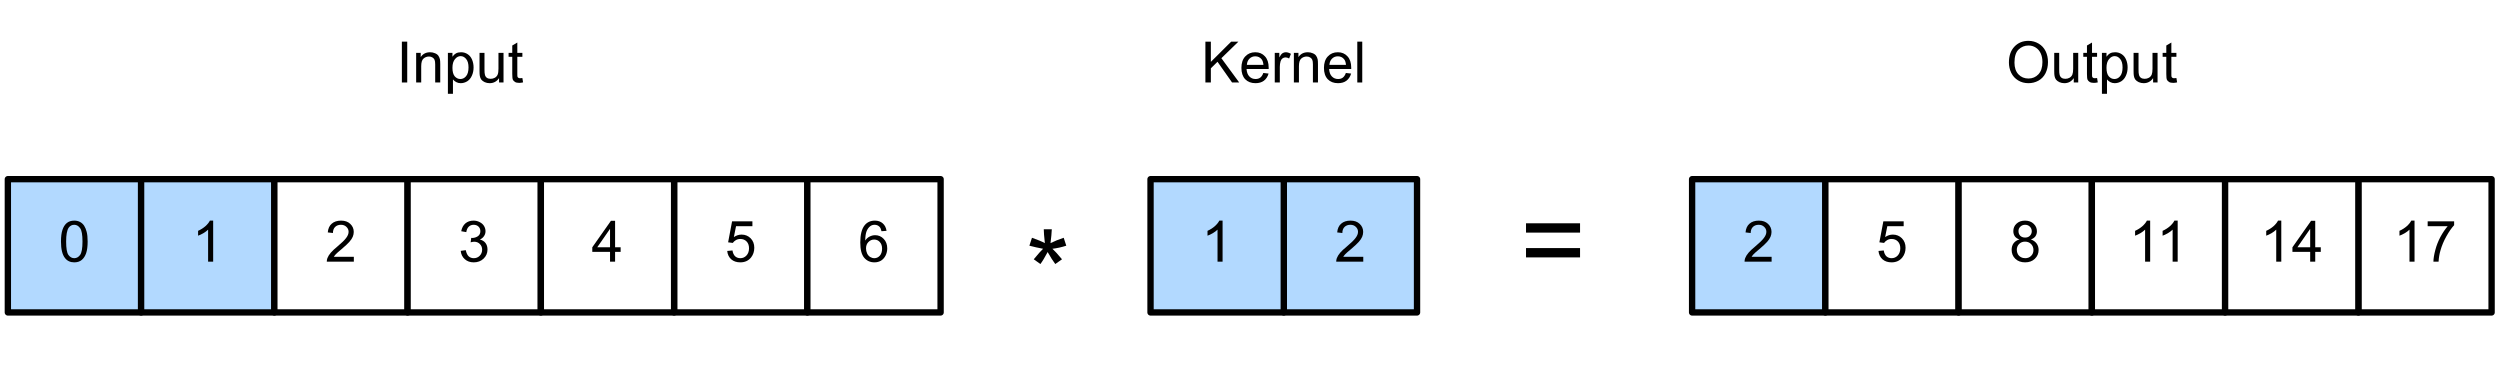
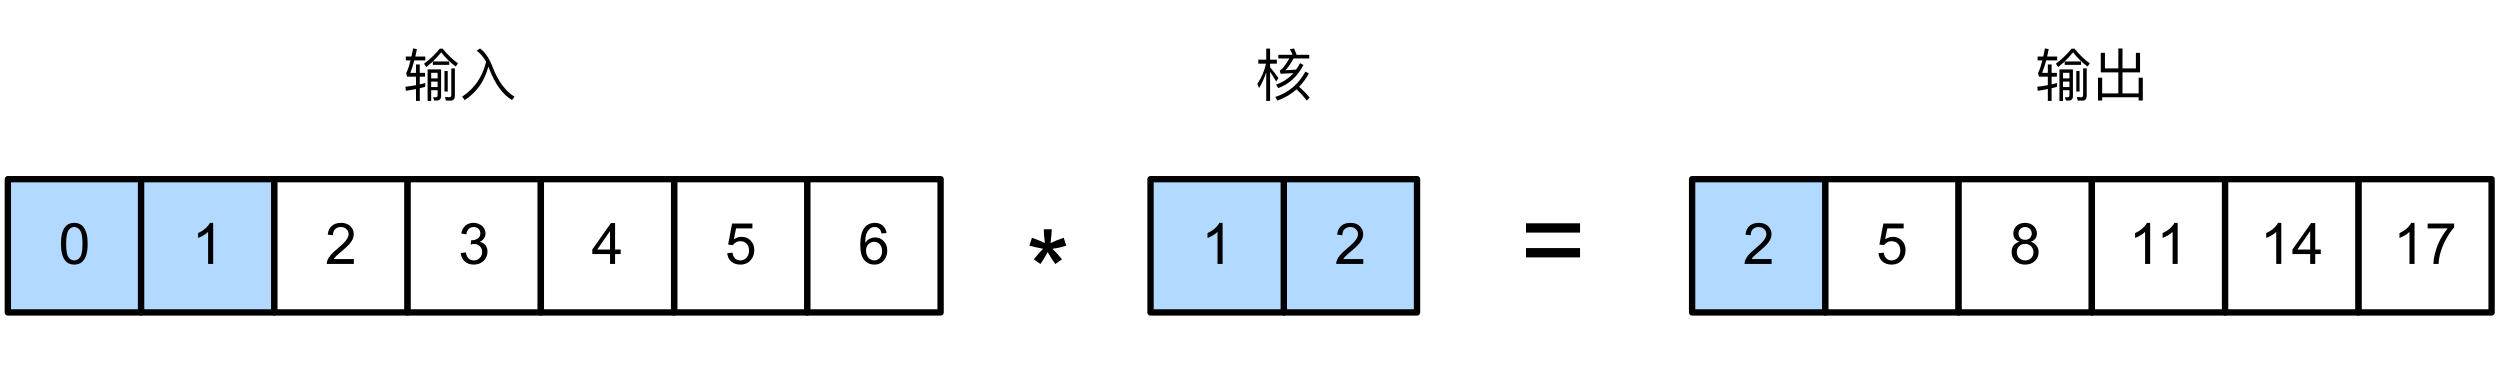
<svg xmlns="http://www.w3.org/2000/svg" xmlns:xlink="http://www.w3.org/1999/xlink" width="394pt" height="60pt" viewBox="0 0 394 60" version="1.1">
  <defs>
    <g>
      <symbol overflow="visible" id="glyph0-0">
        <path style="stroke:none;" d="M 2.25 0 L 2.25 -11.25 L 11.25 -11.25 L 11.25 0 Z M 2.531 -0.281 L 10.969 -0.281 L 10.969 -10.969 L 2.531 -10.969 Z M 2.531 -0.281 " />
      </symbol>
      <symbol overflow="visible" id="glyph0-1">
        <path style="stroke:none;" d="M 0.562 -10.516 L 0.969 -11.766 C 1.895 -11.441 2.57 -11.16 3 -10.922 C 2.883 -11.973 2.828 -12.703 2.828 -13.109 L 4.094 -13.109 C 4.07 -12.523 4.004 -11.797 3.891 -10.922 C 4.492 -11.223 5.188 -11.504 5.969 -11.766 L 6.375 -10.516 C 5.625 -10.273 4.895 -10.113 4.188 -10.031 C 4.539 -9.719 5.047 -9.164 5.703 -8.375 L 4.641 -7.625 C 4.297 -8.082 3.895 -8.711 3.438 -9.516 C 3 -8.68 2.617 -8.051 2.297 -7.625 L 1.25 -8.375 C 1.938 -9.207 2.426 -9.758 2.719 -10.031 C 1.957 -10.176 1.238 -10.336 0.562 -10.516 Z M 0.562 -10.516 " />
      </symbol>
      <symbol overflow="visible" id="glyph0-2">
        <path style="stroke:none;" d="M 9.516 -7.578 L 1 -7.578 L 1 -9.047 L 9.516 -9.047 Z M 9.516 -3.672 L 1 -3.672 L 1 -5.141 L 9.516 -5.141 Z M 9.516 -3.672 " />
      </symbol>
      <symbol overflow="visible" id="glyph1-0">
        <path style="stroke:none;" d="M 1.125 0 L 1.125 -5.625 L 5.625 -5.625 L 5.625 0 Z M 1.266 -0.141 L 5.484 -0.141 L 5.484 -5.484 L 1.266 -5.484 Z M 1.266 -0.141 " />
      </symbol>
      <symbol overflow="visible" id="glyph1-1">
        <path style="stroke:none;" d="M 0.375 -3.172 C 0.375 -3.93 0.453 -4.547 0.609 -5.016 C 0.766 -5.484 0.992 -5.844 1.297 -6.094 C 1.609 -6.344 2 -6.469 2.469 -6.469 C 2.82 -6.469 3.129 -6.395 3.391 -6.25 C 3.648 -6.113 3.863 -5.914 4.031 -5.656 C 4.195 -5.395 4.328 -5.078 4.422 -4.703 C 4.523 -4.328 4.578 -3.816 4.578 -3.172 C 4.578 -2.422 4.5 -1.812 4.344 -1.344 C 4.188 -0.883 3.953 -0.523 3.641 -0.266 C 3.336 -0.016 2.945 0.109 2.469 0.109 C 1.852 0.109 1.367 -0.113 1.016 -0.562 C 0.586 -1.094 0.375 -1.961 0.375 -3.172 Z M 1.188 -3.172 C 1.188 -2.117 1.305 -1.414 1.547 -1.062 C 1.797 -0.719 2.102 -0.547 2.469 -0.547 C 2.832 -0.547 3.141 -0.719 3.391 -1.062 C 3.641 -1.414 3.766 -2.117 3.766 -3.172 C 3.766 -4.234 3.641 -4.938 3.391 -5.281 C 3.141 -5.633 2.832 -5.812 2.469 -5.812 C 2.102 -5.812 1.812 -5.66 1.594 -5.359 C 1.32 -4.961 1.188 -4.234 1.188 -3.172 Z M 1.188 -3.172 " />
      </symbol>
      <symbol overflow="visible" id="glyph1-2">
        <path style="stroke:none;" d="M 3.359 0 L 2.562 0 L 2.562 -5.047 C 2.375 -4.859 2.125 -4.672 1.812 -4.484 C 1.5 -4.305 1.223 -4.176 0.984 -4.094 L 0.984 -4.859 C 1.422 -5.055 1.805 -5.301 2.141 -5.594 C 2.473 -5.895 2.707 -6.188 2.844 -6.469 L 3.359 -6.469 Z M 3.359 0 " />
      </symbol>
      <symbol overflow="visible" id="glyph1-3">
        <path style="stroke:none;" d="M 4.531 -0.766 L 4.531 0 L 0.266 0 C 0.266 -0.188 0.297 -0.367 0.359 -0.547 C 0.473 -0.836 0.648 -1.125 0.891 -1.406 C 1.129 -1.688 1.473 -2.008 1.922 -2.375 C 2.617 -2.957 3.086 -3.414 3.328 -3.75 C 3.578 -4.082 3.703 -4.398 3.703 -4.703 C 3.703 -5.016 3.586 -5.273 3.359 -5.484 C 3.141 -5.703 2.852 -5.812 2.5 -5.812 C 2.113 -5.812 1.805 -5.695 1.578 -5.469 C 1.348 -5.238 1.234 -4.922 1.234 -4.516 L 0.422 -4.609 C 0.473 -5.211 0.68 -5.672 1.047 -5.984 C 1.41 -6.305 1.898 -6.469 2.516 -6.469 C 3.129 -6.469 3.613 -6.297 3.969 -5.953 C 4.332 -5.609 4.516 -5.188 4.516 -4.688 C 4.516 -4.426 4.461 -4.172 4.359 -3.922 C 4.254 -3.672 4.078 -3.406 3.828 -3.125 C 3.586 -2.852 3.188 -2.477 2.625 -2 C 2.145 -1.602 1.836 -1.332 1.703 -1.188 C 1.566 -1.039 1.457 -0.898 1.375 -0.766 Z M 4.531 -0.766 " />
      </symbol>
      <symbol overflow="visible" id="glyph1-4">
        <path style="stroke:none;" d="M 0.375 -1.703 L 1.172 -1.812 C 1.266 -1.363 1.414 -1.039 1.625 -0.844 C 1.844 -0.645 2.113 -0.547 2.438 -0.547 C 2.801 -0.547 3.109 -0.672 3.359 -0.922 C 3.617 -1.18 3.75 -1.504 3.75 -1.891 C 3.75 -2.254 3.629 -2.551 3.391 -2.781 C 3.16 -3.02 2.863 -3.141 2.5 -3.141 C 2.344 -3.141 2.156 -3.109 1.938 -3.047 L 2.031 -3.75 C 2.082 -3.738 2.125 -3.734 2.156 -3.734 C 2.488 -3.734 2.789 -3.82 3.062 -4 C 3.332 -4.176 3.469 -4.445 3.469 -4.812 C 3.469 -5.102 3.367 -5.344 3.172 -5.531 C 2.973 -5.719 2.719 -5.812 2.406 -5.812 C 2.102 -5.812 1.848 -5.711 1.641 -5.516 C 1.441 -5.328 1.312 -5.039 1.25 -4.656 L 0.453 -4.797 C 0.555 -5.328 0.773 -5.738 1.109 -6.031 C 1.453 -6.32 1.879 -6.469 2.391 -6.469 C 2.742 -6.469 3.066 -6.391 3.359 -6.234 C 3.66 -6.086 3.891 -5.883 4.047 -5.625 C 4.203 -5.363 4.281 -5.086 4.281 -4.797 C 4.281 -4.516 4.203 -4.258 4.047 -4.031 C 3.898 -3.801 3.68 -3.617 3.391 -3.484 C 3.773 -3.398 4.07 -3.219 4.281 -2.938 C 4.488 -2.664 4.594 -2.32 4.594 -1.906 C 4.594 -1.344 4.383 -0.863 3.969 -0.469 C 3.562 -0.082 3.047 0.109 2.422 0.109 C 1.859 0.109 1.391 -0.055 1.016 -0.391 C 0.641 -0.723 0.426 -1.16 0.375 -1.703 Z M 0.375 -1.703 " />
      </symbol>
      <symbol overflow="visible" id="glyph1-5">
        <path style="stroke:none;" d="M 0.375 -1.688 L 1.203 -1.766 C 1.266 -1.359 1.406 -1.051 1.625 -0.844 C 1.852 -0.645 2.125 -0.547 2.438 -0.547 C 2.82 -0.547 3.145 -0.688 3.406 -0.969 C 3.676 -1.258 3.812 -1.641 3.812 -2.109 C 3.812 -2.566 3.68 -2.926 3.422 -3.188 C 3.172 -3.445 2.844 -3.578 2.438 -3.578 C 2.176 -3.578 1.941 -3.516 1.734 -3.391 C 1.535 -3.273 1.375 -3.129 1.25 -2.953 L 0.516 -3.047 L 1.141 -6.359 L 4.344 -6.359 L 4.344 -5.594 L 1.766 -5.594 L 1.422 -3.875 C 1.805 -4.133 2.211 -4.266 2.641 -4.266 C 3.203 -4.266 3.676 -4.07 4.062 -3.688 C 4.445 -3.301 4.641 -2.801 4.641 -2.188 C 4.641 -1.602 4.473 -1.098 4.141 -0.672 C 3.723 -0.148 3.156 0.109 2.438 0.109 C 1.852 0.109 1.375 -0.051 1 -0.375 C 0.633 -0.707 0.426 -1.145 0.375 -1.688 Z M 0.375 -1.688 " />
      </symbol>
      <symbol overflow="visible" id="glyph1-6">
        <path style="stroke:none;" d="M 4.484 -4.859 L 3.688 -4.797 C 3.625 -5.109 3.523 -5.336 3.391 -5.484 C 3.18 -5.703 2.922 -5.812 2.609 -5.812 C 2.348 -5.812 2.125 -5.742 1.938 -5.609 C 1.688 -5.422 1.488 -5.156 1.344 -4.812 C 1.207 -4.469 1.133 -3.973 1.125 -3.328 C 1.312 -3.609 1.539 -3.816 1.812 -3.953 C 2.094 -4.098 2.383 -4.172 2.688 -4.172 C 3.219 -4.172 3.664 -3.977 4.031 -3.594 C 4.406 -3.207 4.594 -2.707 4.594 -2.094 C 4.594 -1.688 4.504 -1.305 4.328 -0.953 C 4.148 -0.609 3.91 -0.344 3.609 -0.156 C 3.305 0.02 2.961 0.109 2.578 0.109 C 1.922 0.109 1.383 -0.129 0.969 -0.609 C 0.551 -1.098 0.344 -1.898 0.344 -3.016 C 0.344 -4.254 0.57 -5.16 1.031 -5.734 C 1.426 -6.223 1.969 -6.469 2.656 -6.469 C 3.156 -6.469 3.566 -6.32 3.891 -6.031 C 4.211 -5.75 4.41 -5.359 4.484 -4.859 Z M 1.25 -2.094 C 1.25 -1.812 1.305 -1.547 1.422 -1.297 C 1.535 -1.055 1.695 -0.867 1.906 -0.734 C 2.113 -0.609 2.332 -0.547 2.562 -0.547 C 2.895 -0.547 3.18 -0.676 3.422 -0.938 C 3.66 -1.207 3.781 -1.578 3.781 -2.047 C 3.781 -2.492 3.66 -2.844 3.422 -3.094 C 3.191 -3.352 2.895 -3.484 2.531 -3.484 C 2.176 -3.484 1.875 -3.352 1.625 -3.094 C 1.375 -2.844 1.25 -2.508 1.25 -2.094 Z M 1.25 -2.094 " />
      </symbol>
      <symbol overflow="visible" id="glyph1-7">
        <path style="stroke:none;" d="M 2.906 0 L 2.906 -1.547 L 0.109 -1.547 L 0.109 -2.266 L 3.047 -6.438 L 3.703 -6.438 L 3.703 -2.266 L 4.578 -2.266 L 4.578 -1.547 L 3.703 -1.547 L 3.703 0 Z M 2.906 -2.266 L 2.906 -5.172 L 0.891 -2.266 Z M 2.906 -2.266 " />
      </symbol>
      <symbol overflow="visible" id="glyph1-8">
        <path style="stroke:none;" d="M 0.422 -5.594 L 0.422 -6.359 L 4.594 -6.359 L 4.594 -5.75 C 4.188 -5.312 3.781 -4.727 3.375 -4 C 2.969 -3.281 2.656 -2.535 2.438 -1.766 C 2.281 -1.234 2.18 -0.645 2.141 0 L 1.328 0 C 1.336 -0.508 1.438 -1.117 1.625 -1.828 C 1.812 -2.547 2.082 -3.238 2.438 -3.906 C 2.801 -4.57 3.18 -5.133 3.578 -5.594 Z M 0.422 -5.594 " />
      </symbol>
      <symbol overflow="visible" id="glyph1-9">
        <path style="stroke:none;" d="M 1.594 -3.5 C 1.258 -3.613 1.016 -3.781 0.859 -4 C 0.703 -4.227 0.625 -4.5 0.625 -4.812 C 0.625 -5.281 0.789 -5.672 1.125 -5.984 C 1.469 -6.305 1.914 -6.469 2.469 -6.469 C 3.031 -6.469 3.484 -6.301 3.828 -5.969 C 4.172 -5.645 4.344 -5.25 4.344 -4.781 C 4.344 -4.488 4.266 -4.227 4.109 -4 C 3.953 -3.781 3.711 -3.613 3.391 -3.5 C 3.785 -3.363 4.086 -3.148 4.297 -2.859 C 4.504 -2.578 4.609 -2.238 4.609 -1.844 C 4.609 -1.289 4.41 -0.828 4.016 -0.453 C 3.629 -0.078 3.117 0.109 2.484 0.109 C 1.848 0.109 1.332 -0.078 0.938 -0.453 C 0.551 -0.828 0.359 -1.297 0.359 -1.859 C 0.359 -2.273 0.461 -2.625 0.672 -2.906 C 0.891 -3.195 1.195 -3.395 1.594 -3.5 Z M 1.438 -4.828 C 1.438 -4.523 1.531 -4.273 1.719 -4.078 C 1.914 -3.891 2.172 -3.797 2.484 -3.797 C 2.797 -3.797 3.047 -3.891 3.234 -4.078 C 3.43 -4.273 3.531 -4.516 3.531 -4.797 C 3.531 -5.078 3.43 -5.316 3.234 -5.516 C 3.035 -5.711 2.785 -5.812 2.484 -5.812 C 2.18 -5.812 1.93 -5.711 1.734 -5.516 C 1.535 -5.328 1.438 -5.098 1.438 -4.828 Z M 1.172 -1.859 C 1.172 -1.629 1.223 -1.41 1.328 -1.203 C 1.441 -0.992 1.602 -0.832 1.812 -0.719 C 2.02 -0.602 2.25 -0.547 2.5 -0.547 C 2.875 -0.547 3.18 -0.664 3.422 -0.906 C 3.672 -1.145 3.797 -1.453 3.797 -1.828 C 3.797 -2.211 3.672 -2.531 3.422 -2.781 C 3.172 -3.031 2.852 -3.156 2.469 -3.156 C 2.094 -3.156 1.781 -3.031 1.531 -2.781 C 1.289 -2.531 1.172 -2.223 1.172 -1.859 Z M 1.172 -1.859 " />
      </symbol>
-       <symbol overflow="visible" id="glyph1-10">
-         <path style="stroke:none;" d="M 0.844 0 L 0.844 -6.438 L 1.688 -6.438 L 1.688 0 Z M 0.844 0 " />
+       <symbol overflow="visible" id="glyph2-0">
+         <path style="stroke:none;" d="" />
      </symbol>
-       <symbol overflow="visible" id="glyph1-11">
-         <path style="stroke:none;" d="M 0.594 0 L 0.594 -4.672 L 1.312 -4.672 L 1.312 -4 C 1.645 -4.508 2.141 -4.766 2.797 -4.766 C 3.078 -4.766 3.332 -4.711 3.562 -4.609 C 3.801 -4.516 3.977 -4.383 4.094 -4.219 C 4.207 -4.062 4.289 -3.867 4.344 -3.641 C 4.375 -3.492 4.391 -3.238 4.391 -2.875 L 4.391 0 L 3.594 0 L 3.594 -2.844 C 3.594 -3.164 3.562 -3.406 3.5 -3.562 C 3.438 -3.719 3.328 -3.844 3.172 -3.938 C 3.016 -4.039 2.832 -4.094 2.625 -4.094 C 2.289 -4.094 2 -3.984 1.75 -3.766 C 1.508 -3.555 1.391 -3.148 1.391 -2.547 L 1.391 0 Z M 0.594 0 " />
+       <symbol overflow="visible" id="glyph2-1">
+         <path style="stroke:none;" d="M 2.062 -4.844 L 2.062 -3.516 L 1.172 -3.516 C 1.391 -4.094 1.609 -4.75 1.797 -5.484 L 3.531 -5.484 L 3.531 -6.094 L 1.953 -6.094 C 2.031 -6.453 2.109 -6.844 2.203 -7.25 L 1.609 -7.375 C 1.516 -6.938 1.438 -6.5 1.344 -6.094 L 0.453 -6.094 L 0.453 -5.484 L 1.203 -5.484 C 1 -4.688 0.781 -4 0.516 -3.469 L 0.656 -2.922 L 2.062 -2.922 L 2.062 -1.578 C 1.531 -1.484 0.984 -1.391 0.391 -1.328 L 0.469 -0.688 C 1.016 -0.781 1.547 -0.859 2.062 -0.969 L 2.062 0.906 L 2.656 0.906 L 2.656 -1.094 L 3.516 -1.312 L 3.516 -1.922 C 3.25 -1.859 2.969 -1.781 2.656 -1.703 L 2.656 -2.922 L 3.484 -2.922 L 3.484 -3.516 L 2.656 -3.516 L 2.656 -4.844 Z M 4.719 -5.312 L 4.719 -4.781 L 7.297 -4.781 L 7.297 -5.312 L 4.719 -5.312 C 5.172 -5.75 5.609 -6.234 6.031 -6.75 C 6.719 -5.875 7.484 -5.125 8.328 -4.516 L 8.672 -5.016 C 7.859 -5.594 7.062 -6.359 6.266 -7.328 L 5.812 -7.328 C 5.078 -6.438 4.25 -5.641 3.328 -4.969 L 3.688 -4.422 C 4.031 -4.703 4.375 -5 4.719 -5.312 Z M 5.344 0.844 C 5.781 0.844 6.016 0.609 6.016 0.141 L 6.016 -4.062 L 3.891 -4.062 L 3.891 0.906 L 4.453 0.906 L 4.453 -0.781 L 5.469 -0.781 L 5.469 0.031 C 5.469 0.219 5.359 0.328 5.172 0.328 L 4.766 0.312 L 4.906 0.844 Z M 4.453 -1.281 L 4.453 -2.141 L 5.469 -2.141 L 5.469 -1.281 Z M 4.453 -2.641 L 4.453 -3.531 L 5.469 -3.531 L 5.469 -2.641 Z M 6.547 -3.812 L 6.547 -0.578 L 7.062 -0.578 L 7.062 -3.812 Z M 7.531 0.859 C 7.969 0.859 8.188 0.594 8.188 0.078 L 8.188 -4.219 L 7.625 -4.219 L 7.625 -0.062 C 7.625 0.188 7.531 0.328 7.328 0.328 C 7.109 0.328 6.875 0.312 6.641 0.281 L 6.766 0.859 Z M 7.531 0.859 " />
      </symbol>
-       <symbol overflow="visible" id="glyph1-12">
-         <path style="stroke:none;" d="M 0.594 1.781 L 0.594 -4.672 L 1.312 -4.672 L 1.312 -4.062 C 1.477 -4.301 1.664 -4.477 1.875 -4.594 C 2.094 -4.707 2.359 -4.766 2.672 -4.766 C 3.066 -4.766 3.414 -4.66 3.719 -4.453 C 4.02 -4.254 4.25 -3.969 4.406 -3.594 C 4.562 -3.219 4.641 -2.812 4.641 -2.375 C 4.641 -1.895 4.551 -1.461 4.375 -1.078 C 4.207 -0.691 3.961 -0.395 3.641 -0.188 C 3.316 0.008 2.973 0.109 2.609 0.109 C 2.348 0.109 2.113 0.051 1.906 -0.062 C 1.695 -0.176 1.523 -0.316 1.391 -0.484 L 1.391 1.781 Z M 1.312 -2.312 C 1.312 -1.707 1.43 -1.258 1.672 -0.969 C 1.922 -0.688 2.219 -0.547 2.562 -0.547 C 2.906 -0.547 3.203 -0.691 3.453 -0.984 C 3.711 -1.285 3.844 -1.75 3.844 -2.375 C 3.844 -2.969 3.719 -3.41 3.469 -3.703 C 3.227 -4.004 2.938 -4.156 2.594 -4.156 C 2.258 -4.156 1.961 -3.992 1.703 -3.672 C 1.441 -3.359 1.312 -2.906 1.312 -2.312 Z M 1.312 -2.312 " />
+       <symbol overflow="visible" id="glyph2-2">
+         <path style="stroke:none;" d="M 4.109 -5.266 C 3.531 -2.875 2.281 -1.031 0.344 0.219 L 0.734 0.781 C 2.625 -0.453 3.875 -2.219 4.469 -4.516 C 4.516 -4.406 4.547 -4.281 4.609 -4.125 C 5.531 -1.75 6.719 -0.109 8.188 0.766 L 8.594 0.25 C 7.156 -0.641 6.031 -2.172 5.188 -4.312 C 4.641 -5.781 3.953 -6.797 3.156 -7.359 L 2.625 -7.016 C 3.188 -6.594 3.688 -6.016 4.109 -5.266 Z M 4.109 -5.266 " />
      </symbol>
-       <symbol overflow="visible" id="glyph1-13">
-         <path style="stroke:none;" d="M 3.656 0 L 3.656 -0.688 C 3.289 -0.156 2.797 0.109 2.172 0.109 C 1.898 0.109 1.645 0.055 1.406 -0.047 C 1.164 -0.16 0.984 -0.297 0.859 -0.453 C 0.742 -0.609 0.664 -0.801 0.625 -1.031 C 0.594 -1.188 0.578 -1.438 0.578 -1.781 L 0.578 -4.672 L 1.359 -4.672 L 1.359 -2.078 C 1.359 -1.66 1.379 -1.383 1.422 -1.25 C 1.461 -1.039 1.562 -0.875 1.719 -0.75 C 1.883 -0.633 2.086 -0.578 2.328 -0.578 C 2.566 -0.578 2.789 -0.633 3 -0.75 C 3.207 -0.875 3.352 -1.039 3.438 -1.25 C 3.52 -1.457 3.562 -1.766 3.562 -2.172 L 3.562 -4.672 L 4.359 -4.672 L 4.359 0 Z M 3.656 0 " />
+       <symbol overflow="visible" id="glyph2-3">
+         <path style="stroke:none;" d="M 6.938 -4.219 L 4.828 -4.219 L 4.828 -7.359 L 4.172 -7.359 L 4.172 -4.219 L 2.062 -4.219 L 2.062 -6.672 L 1.406 -6.672 L 1.406 -3.594 L 4.172 -3.594 L 4.172 -0.281 L 1.625 -0.281 L 1.625 -2.75 L 0.969 -2.75 L 0.969 0.844 L 1.625 0.844 L 1.625 0.328 L 7.375 0.328 L 7.375 0.844 L 8.031 0.844 L 8.031 -2.75 L 7.375 -2.75 L 7.375 -0.281 L 4.828 -0.281 L 4.828 -3.594 L 7.594 -3.594 L 7.594 -6.672 L 6.938 -6.672 Z M 6.938 -4.219 " />
      </symbol>
-       <symbol overflow="visible" id="glyph1-14">
-         <path style="stroke:none;" d="M 2.328 -0.703 L 2.438 -0.016 C 2.207 0.035 2.008 0.062 1.844 0.062 C 1.551 0.062 1.328 0.016 1.172 -0.078 C 1.016 -0.172 0.898 -0.289 0.828 -0.438 C 0.766 -0.582 0.734 -0.891 0.734 -1.359 L 0.734 -4.047 L 0.156 -4.047 L 0.156 -4.672 L 0.734 -4.672 L 0.734 -5.828 L 1.531 -6.297 L 1.531 -4.672 L 2.328 -4.672 L 2.328 -4.047 L 1.531 -4.047 L 1.531 -1.328 C 1.531 -1.098 1.539 -0.953 1.562 -0.891 C 1.594 -0.828 1.641 -0.773 1.703 -0.734 C 1.766 -0.691 1.852 -0.672 1.969 -0.672 C 2.062 -0.672 2.18 -0.68 2.328 -0.703 Z M 2.328 -0.703 " />
-       </symbol>
-       <symbol overflow="visible" id="glyph1-15">
-         <path style="stroke:none;" d="M 0.438 -3.141 C 0.438 -4.203 0.723 -5.035 1.297 -5.641 C 1.867 -6.254 2.609 -6.562 3.516 -6.562 C 4.109 -6.562 4.645 -6.414 5.125 -6.125 C 5.602 -5.844 5.969 -5.445 6.219 -4.938 C 6.469 -4.426 6.594 -3.852 6.594 -3.219 C 6.594 -2.562 6.461 -1.973 6.203 -1.453 C 5.941 -0.941 5.566 -0.551 5.078 -0.281 C 4.598 -0.02 4.078 0.109 3.516 0.109 C 2.91 0.109 2.367 -0.035 1.891 -0.328 C 1.41 -0.617 1.047 -1.02 0.797 -1.531 C 0.555 -2.039 0.438 -2.578 0.438 -3.141 Z M 1.312 -3.125 C 1.312 -2.344 1.52 -1.727 1.938 -1.281 C 2.352 -0.844 2.879 -0.625 3.516 -0.625 C 4.148 -0.625 4.676 -0.848 5.094 -1.297 C 5.508 -1.742 5.719 -2.383 5.719 -3.219 C 5.719 -3.738 5.629 -4.191 5.453 -4.578 C 5.273 -4.973 5.016 -5.281 4.672 -5.5 C 4.328 -5.719 3.945 -5.828 3.531 -5.828 C 2.926 -5.828 2.406 -5.617 1.969 -5.203 C 1.531 -4.785 1.312 -4.094 1.312 -3.125 Z M 1.312 -3.125 " />
-       </symbol>
-       <symbol overflow="visible" id="glyph1-16">
-         <path style="stroke:none;" d="M 0.656 0 L 0.656 -6.438 L 1.516 -6.438 L 1.516 -3.25 L 4.719 -6.438 L 5.859 -6.438 L 3.172 -3.828 L 5.984 0 L 4.859 0 L 2.562 -3.266 L 1.516 -2.234 L 1.516 0 Z M 0.656 0 " />
-       </symbol>
-       <symbol overflow="visible" id="glyph1-17">
-         <path style="stroke:none;" d="M 3.781 -1.5 L 4.609 -1.406 C 4.473 -0.926 4.227 -0.551 3.875 -0.281 C 3.531 -0.02 3.086 0.109 2.547 0.109 C 1.867 0.109 1.328 -0.098 0.922 -0.516 C 0.523 -0.941 0.328 -1.535 0.328 -2.297 C 0.328 -3.078 0.531 -3.68 0.938 -4.109 C 1.344 -4.547 1.867 -4.766 2.516 -4.766 C 3.141 -4.766 3.645 -4.551 4.031 -4.125 C 4.426 -3.707 4.625 -3.113 4.625 -2.344 C 4.625 -2.289 4.625 -2.219 4.625 -2.125 L 1.141 -2.125 C 1.172 -1.613 1.316 -1.223 1.578 -0.953 C 1.836 -0.68 2.164 -0.547 2.562 -0.547 C 2.852 -0.547 3.098 -0.617 3.297 -0.766 C 3.504 -0.922 3.664 -1.164 3.781 -1.5 Z M 1.188 -2.781 L 3.797 -2.781 C 3.766 -3.176 3.664 -3.473 3.5 -3.672 C 3.25 -3.973 2.922 -4.125 2.516 -4.125 C 2.148 -4.125 1.844 -4 1.594 -3.75 C 1.352 -3.508 1.219 -3.188 1.188 -2.781 Z M 1.188 -2.781 " />
-       </symbol>
-       <symbol overflow="visible" id="glyph1-18">
-         <path style="stroke:none;" d="M 0.578 0 L 0.578 -4.672 L 1.297 -4.672 L 1.297 -3.953 C 1.473 -4.285 1.641 -4.504 1.797 -4.609 C 1.953 -4.711 2.125 -4.766 2.312 -4.766 C 2.57 -4.766 2.844 -4.68 3.125 -4.516 L 2.844 -3.781 C 2.656 -3.895 2.461 -3.953 2.266 -3.953 C 2.098 -3.953 1.941 -3.898 1.797 -3.797 C 1.66 -3.691 1.562 -3.547 1.5 -3.359 C 1.414 -3.078 1.375 -2.77 1.375 -2.438 L 1.375 0 Z M 0.578 0 " />
-       </symbol>
-       <symbol overflow="visible" id="glyph1-19">
-         <path style="stroke:none;" d="M 0.578 0 L 0.578 -6.438 L 1.359 -6.438 L 1.359 0 Z M 0.578 0 " />
+       <symbol overflow="visible" id="glyph2-4">
+         <path style="stroke:none;" d="M 2.344 -3.688 C 2.625 -3.297 2.938 -2.781 3.297 -2.156 L 3.656 -2.703 C 3.219 -3.328 2.781 -3.891 2.344 -4.391 L 2.344 -4.969 L 3.406 -4.969 L 3.406 -5.594 L 2.344 -5.594 L 2.344 -7.344 L 1.734 -7.344 L 1.734 -5.594 L 0.484 -5.594 L 0.484 -4.969 L 1.703 -4.969 C 1.438 -3.781 0.969 -2.719 0.328 -1.781 L 0.609 -1.125 C 1.062 -1.859 1.438 -2.688 1.734 -3.609 L 1.734 0.906 L 2.344 0.906 Z M 3.641 -6.359 L 3.641 -5.781 L 5.375 -5.781 C 4.812 -4.797 4.344 -4.188 3.984 -3.953 C 3.953 -3.938 3.922 -3.922 3.859 -3.906 L 4 -3.375 C 4.703 -3.406 5.375 -3.438 6.016 -3.469 C 5.281 -2.641 4.359 -2.047 3.281 -1.656 L 3.625 -1.109 C 5.375 -1.766 6.688 -2.984 7.594 -4.766 L 7.062 -5.047 C 6.891 -4.688 6.672 -4.359 6.438 -4.031 C 5.891 -3.984 5.312 -3.953 4.75 -3.922 C 5.125 -4.281 5.547 -4.906 6.047 -5.781 L 8.516 -5.781 L 8.516 -6.359 L 6.516 -6.359 C 6.391 -6.734 6.25 -7.078 6.125 -7.359 L 5.453 -7.25 C 5.609 -6.984 5.766 -6.688 5.891 -6.359 Z M 6.516 -0.922 C 7.188 -0.297 7.719 0.297 8.109 0.859 L 8.578 0.391 C 8.125 -0.188 7.562 -0.75 6.922 -1.328 C 7.5 -1.922 8.016 -2.625 8.453 -3.422 L 7.906 -3.719 C 6.844 -1.75 5.266 -0.406 3.156 0.281 L 3.5 0.844 C 4.656 0.438 5.656 -0.156 6.516 -0.922 Z M 6.516 -0.922 " />
      </symbol>
    </g>
  </defs>
  <g id="surface1">
    <g style="fill:rgb(0%,0%,0%);fill-opacity:1;">
      <use xlink:href="#glyph0-1" x="161.67" y="49.238" />
    </g>
    <g style="fill:rgb(0%,0%,0%);fill-opacity:1;">
      <use xlink:href="#glyph0-2" x="239.5" y="44.238" />
    </g>
-     <path style="fill-rule:nonzero;fill:rgb(69.804%,85.098%,100%);fill-opacity:1;stroke-width:1;stroke-linecap:round;stroke-linejoin:round;stroke:rgb(0%,0%,0%);stroke-opacity:1;stroke-miterlimit:10;" d="M -49.762 93.238 L -28.762 93.238 L -28.762 114.238 L -49.762 114.238 Z M -49.762 93.238 " transform="matrix(1,0,0,1,51,-65)" />
+     <path style=" stroke:none;fill-rule:nonzero;fill:rgb(69.804%,85.098%,100%);fill-opacity:1;" d="M 1.238 49.238 L 22.238 49.238 L 22.238 28.238 L 1.238 28.238 Z M 1.238 49.238 " />
+     <path style="fill:none;stroke-width:1;stroke-linecap:round;stroke-linejoin:round;stroke:rgb(0%,0%,0%);stroke-opacity:1;stroke-miterlimit:10;" d="M -49.762 93.238 L -28.762 93.238 L -28.762 114.238 L -49.762 114.238 Z M -49.762 93.238 " transform="matrix(1,0,0,1,51,-65)" />
    <g style="fill:rgb(0%,0%,0%);fill-opacity:1;">
-       <use xlink:href="#glyph1-1" x="9.235" y="41.238" />
+       <use xlink:href="#glyph1-1" x="9.235" y="41.591" />
    </g>
-     <path style="fill-rule:nonzero;fill:rgb(69.804%,85.098%,100%);fill-opacity:1;stroke-width:1;stroke-linecap:round;stroke-linejoin:round;stroke:rgb(0%,0%,0%);stroke-opacity:1;stroke-miterlimit:10;" d="M -28.762 93.238 L -7.762 93.238 L -7.762 114.238 L -28.762 114.238 Z M -28.762 93.238 " transform="matrix(1,0,0,1,51,-65)" />
+     <path style=" stroke:none;fill-rule:nonzero;fill:rgb(69.804%,85.098%,100%);fill-opacity:1;" d="M 22.238 49.238 L 43.238 49.238 L 43.238 28.238 L 22.238 28.238 Z M 22.238 49.238 " />
+     <path style="fill:none;stroke-width:1;stroke-linecap:round;stroke-linejoin:round;stroke:rgb(0%,0%,0%);stroke-opacity:1;stroke-miterlimit:10;" d="M -28.762 93.238 L -7.762 93.238 L -7.762 114.238 L -28.762 114.238 Z M -28.762 93.238 " transform="matrix(1,0,0,1,51,-65)" />
    <g style="fill:rgb(0%,0%,0%);fill-opacity:1;">
-       <use xlink:href="#glyph1-2" x="30.235" y="41.238" />
+       <use xlink:href="#glyph1-2" x="30.235" y="41.591" />
    </g>
-     <path style="fill-rule:nonzero;fill:rgb(100%,100%,100%);fill-opacity:1;stroke-width:1;stroke-linecap:round;stroke-linejoin:round;stroke:rgb(0%,0%,0%);stroke-opacity:1;stroke-miterlimit:10;" d="M -7.762 93.238 L 13.238 93.238 L 13.238 114.238 L -7.762 114.238 Z M -7.762 93.238 " transform="matrix(1,0,0,1,51,-65)" />
+     <path style=" stroke:none;fill-rule:nonzero;fill:rgb(100%,100%,100%);fill-opacity:1;" d="M 43.238 49.238 L 64.238 49.238 L 64.238 28.238 L 43.238 28.238 Z M 43.238 49.238 " />
+     <path style="fill:none;stroke-width:1;stroke-linecap:round;stroke-linejoin:round;stroke:rgb(0%,0%,0%);stroke-opacity:1;stroke-miterlimit:10;" d="M -7.762 93.238 L 13.238 93.238 L 13.238 114.238 L -7.762 114.238 Z M -7.762 93.238 " transform="matrix(1,0,0,1,51,-65)" />
    <g style="fill:rgb(0%,0%,0%);fill-opacity:1;">
-       <use xlink:href="#glyph1-3" x="51.235" y="41.238" />
+       <use xlink:href="#glyph1-3" x="51.235" y="41.591" />
    </g>
-     <path style="fill-rule:nonzero;fill:rgb(100%,100%,100%);fill-opacity:1;stroke-width:1;stroke-linecap:round;stroke-linejoin:round;stroke:rgb(0%,0%,0%);stroke-opacity:1;stroke-miterlimit:10;" d="M 13.238 93.238 L 34.238 93.238 L 34.238 114.238 L 13.238 114.238 Z M 13.238 93.238 " transform="matrix(1,0,0,1,51,-65)" />
+     <path style=" stroke:none;fill-rule:nonzero;fill:rgb(100%,100%,100%);fill-opacity:1;" d="M 64.238 49.238 L 85.238 49.238 L 85.238 28.238 L 64.238 28.238 Z M 64.238 49.238 " />
+     <path style="fill:none;stroke-width:1;stroke-linecap:round;stroke-linejoin:round;stroke:rgb(0%,0%,0%);stroke-opacity:1;stroke-miterlimit:10;" d="M 13.238 93.238 L 34.238 93.238 L 34.238 114.238 L 13.238 114.238 Z M 13.238 93.238 " transform="matrix(1,0,0,1,51,-65)" />
    <g style="fill:rgb(0%,0%,0%);fill-opacity:1;">
-       <use xlink:href="#glyph1-4" x="72.235" y="41.238" />
+       <use xlink:href="#glyph1-4" x="72.235" y="41.591" />
    </g>
-     <path style="fill-rule:nonzero;fill:rgb(100%,100%,100%);fill-opacity:1;stroke-width:1;stroke-linecap:round;stroke-linejoin:round;stroke:rgb(0%,0%,0%);stroke-opacity:1;stroke-miterlimit:10;" d="M 55.238 93.238 L 76.238 93.238 L 76.238 114.238 L 55.238 114.238 Z M 55.238 93.238 " transform="matrix(1,0,0,1,51,-65)" />
+     <path style=" stroke:none;fill-rule:nonzero;fill:rgb(100%,100%,100%);fill-opacity:1;" d="M 106.238 49.238 L 127.238 49.238 L 127.238 28.238 L 106.238 28.238 Z M 106.238 49.238 " />
+     <path style="fill:none;stroke-width:1;stroke-linecap:round;stroke-linejoin:round;stroke:rgb(0%,0%,0%);stroke-opacity:1;stroke-miterlimit:10;" d="M 55.238 93.238 L 76.238 93.238 L 76.238 114.238 L 55.238 114.238 Z M 55.238 93.238 " transform="matrix(1,0,0,1,51,-65)" />
    <g style="fill:rgb(0%,0%,0%);fill-opacity:1;">
-       <use xlink:href="#glyph1-5" x="114.235" y="41.238" />
+       <use xlink:href="#glyph1-5" x="114.235" y="41.591" />
    </g>
-     <path style="fill-rule:nonzero;fill:rgb(100%,100%,100%);fill-opacity:1;stroke-width:1;stroke-linecap:round;stroke-linejoin:round;stroke:rgb(0%,0%,0%);stroke-opacity:1;stroke-miterlimit:10;" d="M 76.238 93.238 L 97.238 93.238 L 97.238 114.238 L 76.238 114.238 Z M 76.238 93.238 " transform="matrix(1,0,0,1,51,-65)" />
+     <path style=" stroke:none;fill-rule:nonzero;fill:rgb(100%,100%,100%);fill-opacity:1;" d="M 127.238 49.238 L 148.238 49.238 L 148.238 28.238 L 127.238 28.238 Z M 127.238 49.238 " />
+     <path style="fill:none;stroke-width:1;stroke-linecap:round;stroke-linejoin:round;stroke:rgb(0%,0%,0%);stroke-opacity:1;stroke-miterlimit:10;" d="M 76.238 93.238 L 97.238 93.238 L 97.238 114.238 L 76.238 114.238 Z M 76.238 93.238 " transform="matrix(1,0,0,1,51,-65)" />
    <g style="fill:rgb(0%,0%,0%);fill-opacity:1;">
-       <use xlink:href="#glyph1-6" x="135.235" y="41.238" />
+       <use xlink:href="#glyph1-6" x="135.235" y="41.591" />
    </g>
-     <path style="fill-rule:nonzero;fill:rgb(100%,100%,100%);fill-opacity:1;stroke-width:1;stroke-linecap:round;stroke-linejoin:round;stroke:rgb(0%,0%,0%);stroke-opacity:1;stroke-miterlimit:10;" d="M 34.238 93.238 L 55.238 93.238 L 55.238 114.238 L 34.238 114.238 Z M 34.238 93.238 " transform="matrix(1,0,0,1,51,-65)" />
+     <path style=" stroke:none;fill-rule:nonzero;fill:rgb(100%,100%,100%);fill-opacity:1;" d="M 85.238 49.238 L 106.238 49.238 L 106.238 28.238 L 85.238 28.238 Z M 85.238 49.238 " />
+     <path style="fill:none;stroke-width:1;stroke-linecap:round;stroke-linejoin:round;stroke:rgb(0%,0%,0%);stroke-opacity:1;stroke-miterlimit:10;" d="M 34.238 93.238 L 55.238 93.238 L 55.238 114.238 L 34.238 114.238 Z M 34.238 93.238 " transform="matrix(1,0,0,1,51,-65)" />
    <g style="fill:rgb(0%,0%,0%);fill-opacity:1;">
-       <use xlink:href="#glyph1-7" x="93.235" y="41.238" />
+       <use xlink:href="#glyph1-7" x="93.235" y="41.591" />
    </g>
-     <path style="fill-rule:nonzero;fill:rgb(69.804%,85.098%,100%);fill-opacity:1;stroke-width:1;stroke-linecap:round;stroke-linejoin:round;stroke:rgb(0%,0%,0%);stroke-opacity:1;stroke-miterlimit:10;" d="M 151.324 93.238 L 172.324 93.238 L 172.324 114.238 L 151.324 114.238 Z M 151.324 93.238 " transform="matrix(1,0,0,1,51,-65)" />
+     <path style=" stroke:none;fill-rule:nonzero;fill:rgb(69.804%,85.098%,100%);fill-opacity:1;" d="M 202.324 49.238 L 223.324 49.238 L 223.324 28.238 L 202.324 28.238 Z M 202.324 49.238 " />
+     <path style="fill:none;stroke-width:1;stroke-linecap:round;stroke-linejoin:round;stroke:rgb(0%,0%,0%);stroke-opacity:1;stroke-miterlimit:10;" d="M 151.324 93.238 L 172.324 93.238 L 172.324 114.238 L 151.324 114.238 Z M 151.324 93.238 " transform="matrix(1,0,0,1,51,-65)" />
    <g style="fill:rgb(0%,0%,0%);fill-opacity:1;">
-       <use xlink:href="#glyph1-3" x="210.32" y="41.238" />
+       <use xlink:href="#glyph1-3" x="210.32" y="41.591" />
    </g>
-     <path style="fill-rule:nonzero;fill:rgb(69.804%,85.098%,100%);fill-opacity:1;stroke-width:1;stroke-linecap:round;stroke-linejoin:round;stroke:rgb(0%,0%,0%);stroke-opacity:1;stroke-miterlimit:10;" d="M 130.324 93.238 L 151.324 93.238 L 151.324 114.238 L 130.324 114.238 Z M 130.324 93.238 " transform="matrix(1,0,0,1,51,-65)" />
+     <path style=" stroke:none;fill-rule:nonzero;fill:rgb(69.804%,85.098%,100%);fill-opacity:1;" d="M 181.324 49.238 L 202.324 49.238 L 202.324 28.238 L 181.324 28.238 Z M 181.324 49.238 " />
+     <path style="fill:none;stroke-width:1;stroke-linecap:round;stroke-linejoin:round;stroke:rgb(0%,0%,0%);stroke-opacity:1;stroke-miterlimit:10;" d="M 130.324 93.238 L 151.324 93.238 L 151.324 114.238 L 130.324 114.238 Z M 130.324 93.238 " transform="matrix(1,0,0,1,51,-65)" />
    <g style="fill:rgb(0%,0%,0%);fill-opacity:1;">
-       <use xlink:href="#glyph1-2" x="189.32" y="41.238" />
+       <use xlink:href="#glyph1-2" x="189.32" y="41.591" />
    </g>
-     <path style="fill-rule:nonzero;fill:rgb(100%,100%,100%);fill-opacity:1;stroke-width:1;stroke-linecap:round;stroke-linejoin:round;stroke:rgb(0%,0%,0%);stroke-opacity:1;stroke-miterlimit:10;" d="M 320.676 93.238 L 341.676 93.238 L 341.676 114.238 L 320.676 114.238 Z M 320.676 93.238 " transform="matrix(1,0,0,1,51,-65)" />
+     <path style=" stroke:none;fill-rule:nonzero;fill:rgb(100%,100%,100%);fill-opacity:1;" d="M 371.676 49.238 L 392.676 49.238 L 392.676 28.238 L 371.676 28.238 Z M 371.676 49.238 " />
+     <path style="fill:none;stroke-width:1;stroke-linecap:round;stroke-linejoin:round;stroke:rgb(0%,0%,0%);stroke-opacity:1;stroke-miterlimit:10;" d="M 320.676 93.238 L 341.676 93.238 L 341.676 114.238 L 320.676 114.238 Z M 320.676 93.238 " transform="matrix(1,0,0,1,51,-65)" />
    <g style="fill:rgb(0%,0%,0%);fill-opacity:1;">
-       <use xlink:href="#glyph1-2" x="377.172" y="41.238" />
-       <use xlink:href="#glyph1-8" x="382.178" y="41.238" />
+       <use xlink:href="#glyph1-2" x="377.172" y="41.591" />
+       <use xlink:href="#glyph1-8" x="382.178" y="41.591" />
    </g>
-     <path style="fill-rule:nonzero;fill:rgb(69.804%,85.098%,100%);fill-opacity:1;stroke-width:1;stroke-linecap:round;stroke-linejoin:round;stroke:rgb(0%,0%,0%);stroke-opacity:1;stroke-miterlimit:10;" d="M 215.676 93.238 L 236.676 93.238 L 236.676 114.238 L 215.676 114.238 Z M 215.676 93.238 " transform="matrix(1,0,0,1,51,-65)" />
+     <path style=" stroke:none;fill-rule:nonzero;fill:rgb(69.804%,85.098%,100%);fill-opacity:1;" d="M 266.676 49.238 L 287.676 49.238 L 287.676 28.238 L 266.676 28.238 Z M 266.676 49.238 " />
+     <path style="fill:none;stroke-width:1;stroke-linecap:round;stroke-linejoin:round;stroke:rgb(0%,0%,0%);stroke-opacity:1;stroke-miterlimit:10;" d="M 215.676 93.238 L 236.676 93.238 L 236.676 114.238 L 215.676 114.238 Z M 215.676 93.238 " transform="matrix(1,0,0,1,51,-65)" />
    <g style="fill:rgb(0%,0%,0%);fill-opacity:1;">
-       <use xlink:href="#glyph1-3" x="274.675" y="41.238" />
+       <use xlink:href="#glyph1-3" x="274.675" y="41.591" />
    </g>
-     <path style="fill-rule:nonzero;fill:rgb(100%,100%,100%);fill-opacity:1;stroke-width:1;stroke-linecap:round;stroke-linejoin:round;stroke:rgb(0%,0%,0%);stroke-opacity:1;stroke-miterlimit:10;" d="M 236.676 93.238 L 257.676 93.238 L 257.676 114.238 L 236.676 114.238 Z M 236.676 93.238 " transform="matrix(1,0,0,1,51,-65)" />
+     <path style=" stroke:none;fill-rule:nonzero;fill:rgb(100%,100%,100%);fill-opacity:1;" d="M 287.676 49.238 L 308.676 49.238 L 308.676 28.238 L 287.676 28.238 Z M 287.676 49.238 " />
+     <path style="fill:none;stroke-width:1;stroke-linecap:round;stroke-linejoin:round;stroke:rgb(0%,0%,0%);stroke-opacity:1;stroke-miterlimit:10;" d="M 236.676 93.238 L 257.676 93.238 L 257.676 114.238 L 236.676 114.238 Z M 236.676 93.238 " transform="matrix(1,0,0,1,51,-65)" />
    <g style="fill:rgb(0%,0%,0%);fill-opacity:1;">
-       <use xlink:href="#glyph1-5" x="295.675" y="41.238" />
+       <use xlink:href="#glyph1-5" x="295.675" y="41.591" />
    </g>
-     <path style="fill-rule:nonzero;fill:rgb(100%,100%,100%);fill-opacity:1;stroke-width:1;stroke-linecap:round;stroke-linejoin:round;stroke:rgb(0%,0%,0%);stroke-opacity:1;stroke-miterlimit:10;" d="M 257.676 93.238 L 278.676 93.238 L 278.676 114.238 L 257.676 114.238 Z M 257.676 93.238 " transform="matrix(1,0,0,1,51,-65)" />
+     <path style=" stroke:none;fill-rule:nonzero;fill:rgb(100%,100%,100%);fill-opacity:1;" d="M 308.676 49.238 L 329.676 49.238 L 329.676 28.238 L 308.676 28.238 Z M 308.676 49.238 " />
+     <path style="fill:none;stroke-width:1;stroke-linecap:round;stroke-linejoin:round;stroke:rgb(0%,0%,0%);stroke-opacity:1;stroke-miterlimit:10;" d="M 257.676 93.238 L 278.676 93.238 L 278.676 114.238 L 257.676 114.238 Z M 257.676 93.238 " transform="matrix(1,0,0,1,51,-65)" />
    <g style="fill:rgb(0%,0%,0%);fill-opacity:1;">
-       <use xlink:href="#glyph1-9" x="316.675" y="41.238" />
+       <use xlink:href="#glyph1-9" x="316.675" y="41.591" />
    </g>
-     <path style="fill-rule:nonzero;fill:rgb(100%,100%,100%);fill-opacity:1;stroke-width:1;stroke-linecap:round;stroke-linejoin:round;stroke:rgb(0%,0%,0%);stroke-opacity:1;stroke-miterlimit:10;" d="M 278.676 93.238 L 299.676 93.238 L 299.676 114.238 L 278.676 114.238 Z M 278.676 93.238 " transform="matrix(1,0,0,1,51,-65)" />
+     <path style=" stroke:none;fill-rule:nonzero;fill:rgb(100%,100%,100%);fill-opacity:1;" d="M 329.676 49.238 L 350.676 49.238 L 350.676 28.238 L 329.676 28.238 Z M 329.676 49.238 " />
+     <path style="fill:none;stroke-width:1;stroke-linecap:round;stroke-linejoin:round;stroke:rgb(0%,0%,0%);stroke-opacity:1;stroke-miterlimit:10;" d="M 278.676 93.238 L 299.676 93.238 L 299.676 114.238 L 278.676 114.238 Z M 278.676 93.238 " transform="matrix(1,0,0,1,51,-65)" />
    <g style="fill:rgb(0%,0%,0%);fill-opacity:1;">
-       <use xlink:href="#glyph1-2" x="335.506" y="41.238" />
-       <use xlink:href="#glyph1-2" x="339.843" y="41.238" />
+       <use xlink:href="#glyph1-2" x="335.506" y="41.591" />
+       <use xlink:href="#glyph1-2" x="339.843" y="41.591" />
    </g>
-     <path style="fill-rule:nonzero;fill:rgb(100%,100%,100%);fill-opacity:1;stroke-width:1;stroke-linecap:round;stroke-linejoin:round;stroke:rgb(0%,0%,0%);stroke-opacity:1;stroke-miterlimit:10;" d="M 299.676 93.238 L 320.676 93.238 L 320.676 114.238 L 299.676 114.238 Z M 299.676 93.238 " transform="matrix(1,0,0,1,51,-65)" />
+     <path style=" stroke:none;fill-rule:nonzero;fill:rgb(100%,100%,100%);fill-opacity:1;" d="M 350.676 49.238 L 371.676 49.238 L 371.676 28.238 L 350.676 28.238 Z M 350.676 49.238 " />
+     <path style="fill:none;stroke-width:1;stroke-linecap:round;stroke-linejoin:round;stroke:rgb(0%,0%,0%);stroke-opacity:1;stroke-miterlimit:10;" d="M 299.676 93.238 L 320.676 93.238 L 320.676 114.238 L 299.676 114.238 Z M 299.676 93.238 " transform="matrix(1,0,0,1,51,-65)" />
    <g style="fill:rgb(0%,0%,0%);fill-opacity:1;">
-       <use xlink:href="#glyph1-2" x="356.172" y="41.238" />
-       <use xlink:href="#glyph1-7" x="361.178" y="41.238" />
+       <use xlink:href="#glyph1-2" x="356.172" y="41.591" />
+       <use xlink:href="#glyph1-7" x="361.178" y="41.591" />
    </g>
    <g style="fill:rgb(0%,0%,0%);fill-opacity:1;">
-       <use xlink:href="#glyph1-10" x="62.491" y="13" />
-       <use xlink:href="#glyph1-11" x="64.992" y="13" />
-       <use xlink:href="#glyph1-12" x="69.994" y="13" />
-       <use xlink:href="#glyph1-13" x="74.996" y="13" />
-       <use xlink:href="#glyph1-14" x="79.998" y="13" />
+       <use xlink:href="#glyph2-1" x="63.5" y="15" />
+       <use xlink:href="#glyph2-2" x="72.5" y="15" />
    </g>
    <g style="fill:rgb(0%,0%,0%);fill-opacity:1;">
-       <use xlink:href="#glyph1-15" x="316.168" y="13" />
-       <use xlink:href="#glyph1-13" x="323.169" y="13" />
-       <use xlink:href="#glyph1-14" x="328.171" y="13" />
-       <use xlink:href="#glyph1-12" x="330.671" y="13" />
-       <use xlink:href="#glyph1-13" x="335.673" y="13" />
-       <use xlink:href="#glyph1-14" x="340.675" y="13" />
+       <use xlink:href="#glyph2-1" x="320.677" y="15" />
+       <use xlink:href="#glyph2-3" x="329.677" y="15" />
    </g>
    <g style="fill:rgb(0%,0%,0%);fill-opacity:1;">
-       <use xlink:href="#glyph1-16" x="189.315" y="13" />
-       <use xlink:href="#glyph1-17" x="195.318" y="13" />
-     </g>
-     <g style="fill:rgb(0%,0%,0%);fill-opacity:1;">
-       <use xlink:href="#glyph1-18" x="200.324" y="13" />
-       <use xlink:href="#glyph1-11" x="203.321" y="13" />
-     </g>
-     <g style="fill:rgb(0%,0%,0%);fill-opacity:1;">
-       <use xlink:href="#glyph1-17" x="208.327" y="13" />
-     </g>
-     <g style="fill:rgb(0%,0%,0%);fill-opacity:1;">
-       <use xlink:href="#glyph1-19" x="213.332" y="13" />
+       <use xlink:href="#glyph2-4" x="197.823" y="15" />
    </g>
  </g>
</svg>
